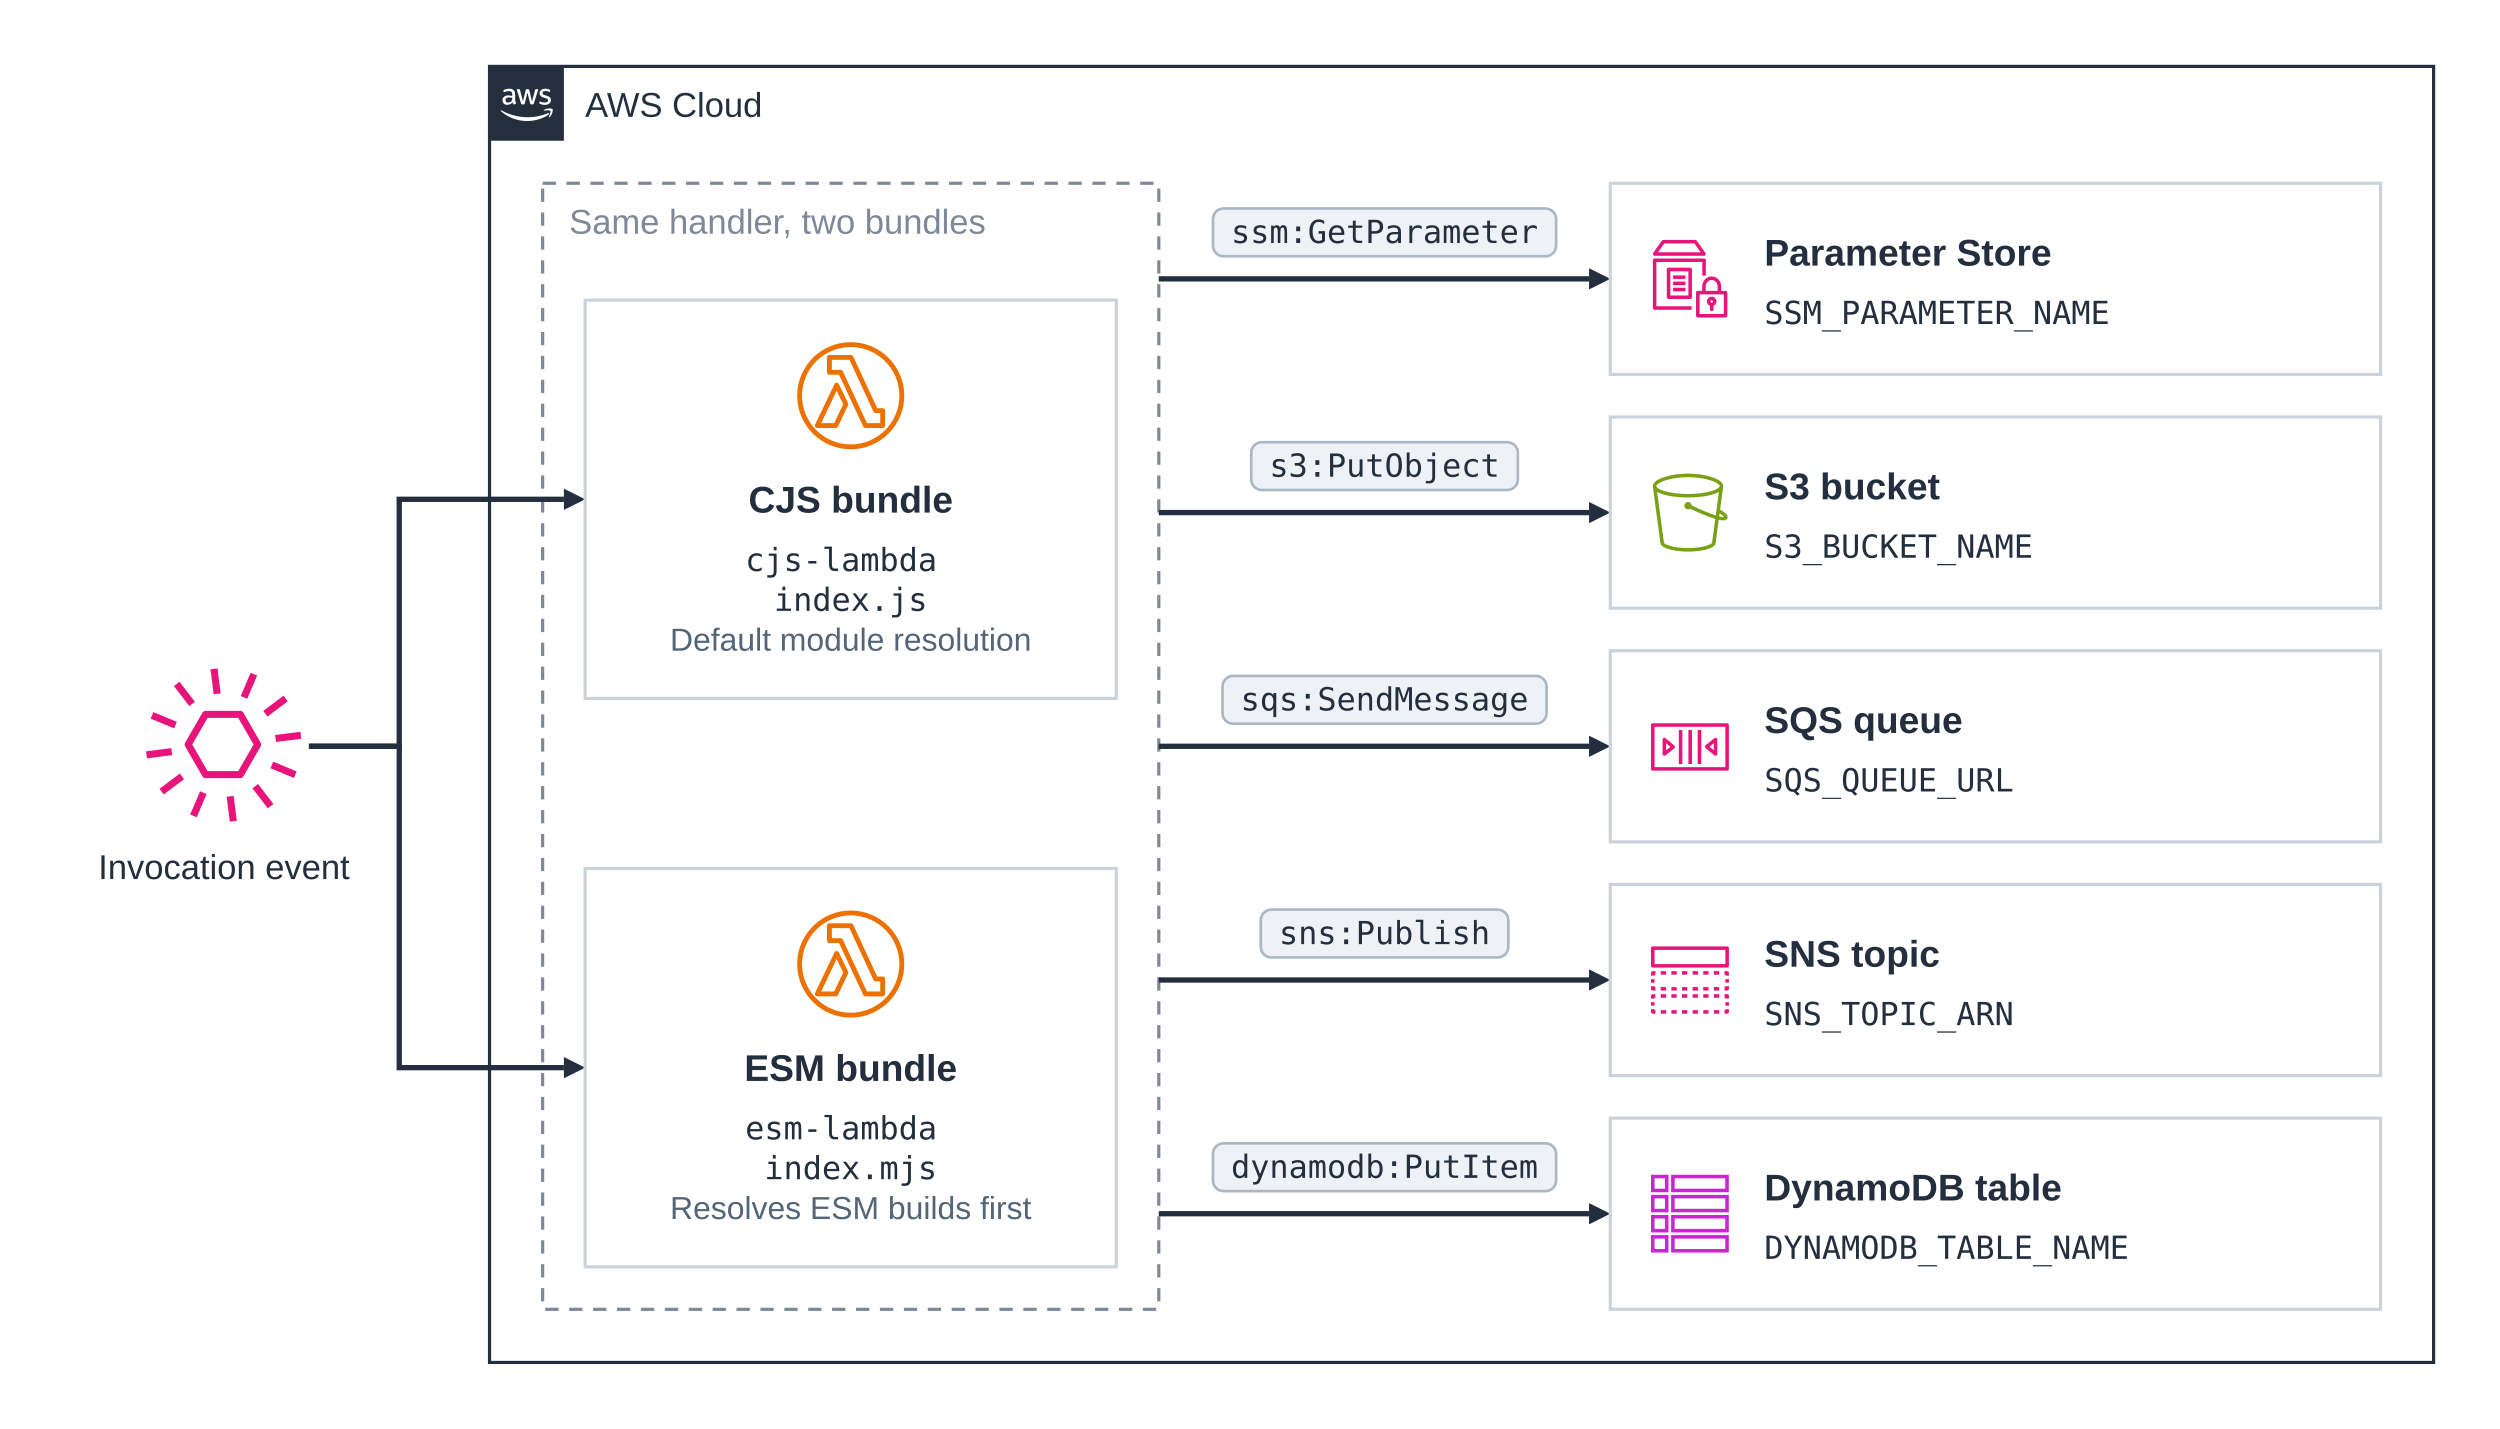
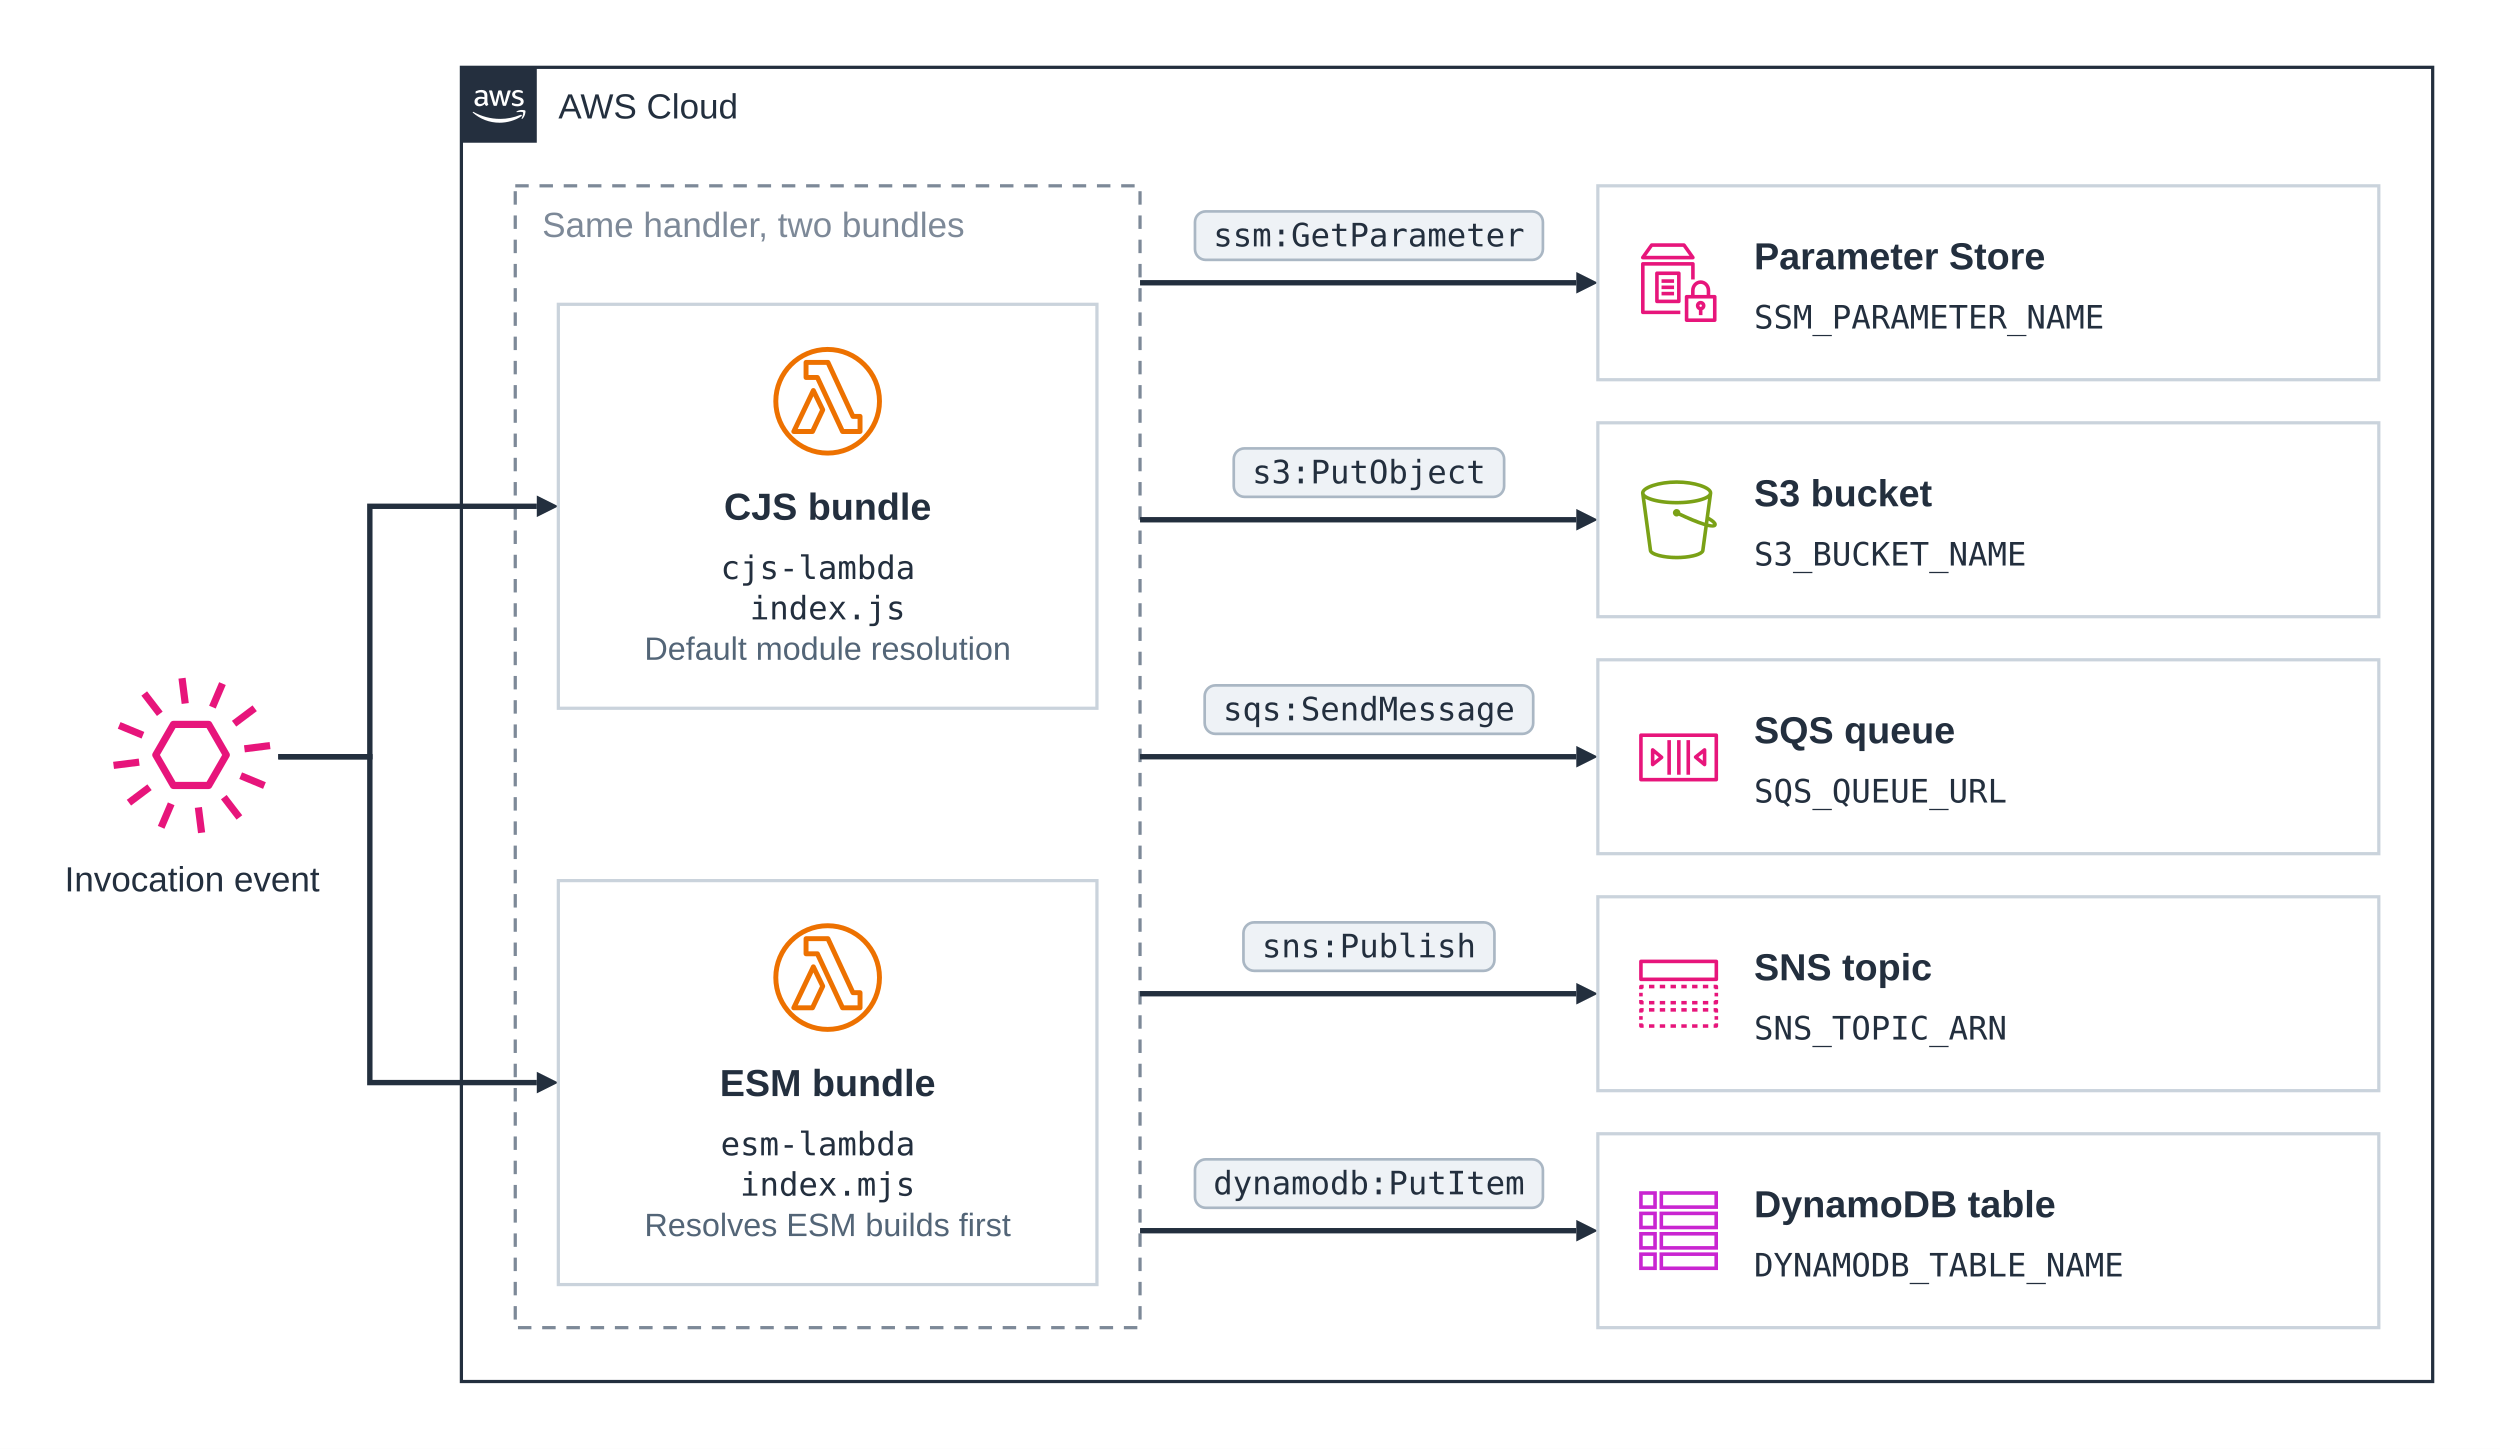
- <svg xmlns="http://www.w3.org/2000/svg" width="941.32" height="538" viewBox="15.68 -25 941.32 538" role="img" aria-labelledby="title description">
-   <rect x="15.68" y="-25" width="941.32" height="538" fill="#FFFFFF" />
+ <svg xmlns="http://www.w3.org/2000/svg" width="928.33" height="538" viewBox="28.67 -25 928.33 538" role="img" aria-labelledby="title description">
+   <rect x="28.67" y="-25" width="928.33" height="538" fill="#FFFFFF" />
  <g data-group-id="aws">
    <rect x="200" y="0" width="732" height="488" fill="none" stroke="#232F3E" stroke-width="1.2" />
    <svg width="28" height="28" viewBox="0 0 40 40" version="1.1" id="icon-46674ae06421-1" x="200" y="0" preserveAspectRatio="xMidYMid meet" data-icon="" aria-hidden="true">
      <g id="icon-46674ae06421-1-Icon-Architecture-Group/32/AWS-Cloud-logo_32" stroke="none" stroke-width="1" fill="none" fill-rule="evenodd">
        <rect id="icon-46674ae06421-1-Rectangle" fill="#242F3E" x="0" y="0" width="40" height="40" />
        <path d="M32.698,23.901 C33.059,24.37 32.298,26.3 31.957,27.164 C31.853,27.426 32.075,27.529 32.307,27.332 C33.82,26.048 34.212,23.357 33.901,22.969 C33.594,22.583 30.95,22.252 29.338,23.401 C29.089,23.578 29.132,23.822 29.407,23.79 C30.315,23.678 32.338,23.433 32.698,23.901 L32.698,23.901 Z M31.856,25.91 C32.374,25.532 31.93,24.969 31.402,25.19 C27.889,26.654 24.075,27.363 20.602,27.363 C15.459,27.363 10.475,25.974 6.446,23.668 C6.094,23.466 5.833,23.823 6.127,24.082 C9.86,27.398 14.796,29.391 20.274,29.391 C24.184,29.391 28.725,28.183 31.856,25.91 L31.856,25.91 Z M29.712,20.695 C29.214,20.695 28.727,20.642 28.253,20.534 C27.777,20.425 27.413,20.302 27.16,20.161 C27.005,20.077 26.908,19.989 26.869,19.903 C26.831,19.815 26.811,19.729 26.811,19.643 L26.811,19.174 C26.811,18.98 26.884,18.881 27.027,18.881 C27.082,18.881 27.14,18.894 27.2,18.914 C27.261,18.937 27.341,18.969 27.441,19.012 C27.761,19.153 28.108,19.26 28.485,19.336 C28.861,19.411 29.236,19.449 29.611,19.449 C30.208,19.449 30.669,19.347 30.995,19.141 C31.322,18.937 31.484,18.646 31.484,18.268 C31.484,18.008 31.399,17.793 31.227,17.619 C31.056,17.445 30.738,17.286 30.275,17.134 L28.9,16.713 C28.203,16.497 27.698,16.184 27.383,15.775 C27.068,15.363 26.911,14.916 26.911,14.428 C26.911,14.041 26.996,13.699 27.169,13.401 C27.339,13.104 27.564,12.851 27.845,12.64 C28.13,12.43 28.459,12.272 28.834,12.162 C29.208,12.055 29.606,12 30.026,12 C30.236,12 30.449,12.014 30.666,12.041 C30.881,12.067 31.085,12.103 31.278,12.146 C31.471,12.191 31.651,12.239 31.816,12.292 C31.982,12.347 32.114,12.401 32.215,12.454 C32.346,12.529 32.439,12.605 32.496,12.681 C32.551,12.756 32.579,12.858 32.579,12.989 L32.579,13.425 C32.579,13.62 32.507,13.716 32.362,13.716 C32.285,13.716 32.165,13.68 31.998,13.604 C31.458,13.365 30.848,13.248 30.177,13.248 C29.635,13.248 29.214,13.334 28.916,13.506 C28.617,13.68 28.468,13.955 28.468,14.333 C28.468,14.591 28.562,14.81 28.751,14.988 C28.939,15.166 29.286,15.336 29.795,15.499 L31.137,15.921 C31.822,16.135 32.311,16.433 32.603,16.809 C32.897,17.188 33.044,17.619 33.044,18.104 C33.044,18.505 32.961,18.864 32.794,19.182 C32.628,19.501 32.399,19.772 32.105,19.999 C31.813,20.226 31.463,20.398 31.054,20.517 C30.644,20.637 30.197,20.695 29.712,20.695 L29.712,20.695 Z M17.547,20.451 C17.381,20.451 17.26,20.424 17.182,20.364 C17.104,20.303 17.038,20.183 16.983,19.999 L14.761,12.842 C14.708,12.658 14.679,12.535 14.679,12.471 C14.679,12.32 14.757,12.244 14.912,12.244 L15.839,12.244 C16.016,12.244 16.14,12.274 16.213,12.334 C16.284,12.392 16.347,12.512 16.402,12.698 L17.993,18.818 L19.47,12.698 C19.514,12.512 19.574,12.392 19.651,12.334 C19.728,12.274 19.855,12.244 20.031,12.244 L20.796,12.244 C20.971,12.244 21.098,12.274 21.176,12.334 C21.253,12.392 21.314,12.512 21.358,12.698 L22.851,18.899 L24.491,12.698 C24.546,12.512 24.609,12.392 24.681,12.334 C24.754,12.274 24.877,12.244 25.054,12.244 L25.932,12.244 C26.088,12.244 26.165,12.32 26.165,12.471 C26.165,12.512 26.158,12.562 26.149,12.615 C26.136,12.671 26.116,12.746 26.081,12.842 L23.795,19.999 C23.74,20.183 23.673,20.303 23.595,20.364 C23.518,20.424 23.396,20.451 23.231,20.451 L22.418,20.451 C22.242,20.451 22.115,20.421 22.038,20.357 C21.961,20.292 21.9,20.166 21.856,19.984 L20.38,14.024 L18.923,19.984 C18.879,20.166 18.817,20.292 18.74,20.357 C18.662,20.421 18.536,20.451 18.359,20.451 L17.547,20.451 Z M9.939,19.449 C10.25,19.449 10.575,19.392 10.918,19.279 C11.26,19.165 11.558,18.969 11.812,18.687 C11.968,18.515 12.074,18.318 12.136,18.096 C12.196,17.876 12.225,17.609 12.225,17.295 L12.225,16.907 C11.951,16.842 11.661,16.791 11.356,16.753 C11.052,16.716 10.757,16.696 10.469,16.696 C9.84,16.696 9.369,16.82 9.061,17.069 C8.752,17.317 8.596,17.672 8.596,18.139 C8.596,18.57 8.713,18.895 8.945,19.117 C9.177,19.339 9.509,19.449 9.939,19.449 L9.939,19.449 Z M13.785,18.041 C13.785,18.386 13.82,18.66 13.892,18.866 C13.965,19.072 14.067,19.294 14.199,19.53 C14.243,19.606 14.265,19.676 14.265,19.739 C14.265,19.838 14.204,19.93 14.083,20.015 L13.486,20.405 C13.398,20.458 13.315,20.486 13.238,20.486 C13.137,20.486 13.044,20.443 12.956,20.357 C12.822,20.226 12.71,20.084 12.617,19.927 C12.521,19.771 12.425,19.588 12.326,19.383 C11.585,20.236 10.658,20.663 9.542,20.663 C8.746,20.663 8.116,20.443 7.651,19.999 C7.188,19.557 6.956,18.963 6.956,18.219 C6.956,17.432 7.243,16.796 7.819,16.316 C8.392,15.836 9.167,15.595 10.138,15.595 C10.459,15.595 10.793,15.62 11.141,15.668 C11.488,15.716 11.851,15.785 12.225,15.871 L12.225,15.192 C12.225,14.49 12.078,13.996 11.779,13.709 C11.481,13.423 10.968,13.281 10.239,13.281 C9.906,13.281 9.566,13.32 9.218,13.401 C8.871,13.482 8.53,13.587 8.199,13.716 C8.044,13.781 7.933,13.822 7.868,13.838 C7.802,13.854 7.752,13.862 7.719,13.862 C7.587,13.862 7.519,13.766 7.519,13.57 L7.519,13.118 C7.519,12.966 7.543,12.858 7.587,12.795 C7.631,12.729 7.719,12.664 7.852,12.6 C8.183,12.437 8.581,12.297 9.044,12.179 C9.509,12.06 10,12 10.52,12 C11.646,12 12.472,12.253 12.997,12.753 C13.521,13.255 13.785,14.013 13.785,15.028 L13.785,18.041 Z" id="icon-46674ae06421-1-Fill-1" fill="#FFFFFF" />
      </g>
    </svg>
    <text x="236" y="19" font-family="Arial, Helvetica, sans-serif" font-size="13" text-anchor="start" fill="#232F3E" font-weight="normal">
      <tspan x="236" dy="0">AWS Cloud</tspan>
    </text>
  </g>
  <g data-group-id="bundles">
    <rect x="220" y="44" width="232" height="424" fill="none" stroke="#7D8998" stroke-width="1.2" stroke-dasharray="5 4" />
    <text x="230" y="63" font-family="Arial, Helvetica, sans-serif" font-size="13" text-anchor="start" fill="#7D8998" font-weight="normal">
      <tspan x="230" dy="0">Same handler, two bundles</tspan>
    </text>
  </g>
  <g data-edge-from="event" data-edge-to="cjs">
    <polyline points="132,256 166,256 166,163 228,163" fill="none" stroke="#232F3E" stroke-width="2" stroke-linejoin="miter" />
    <polygon points="236,163 228,159 228,167" fill="#232F3E" />
  </g>
  <g data-edge-from="event" data-edge-to="esm">
    <polyline points="132,256 166,256 166,377 228,377" fill="none" stroke="#232F3E" stroke-width="2" stroke-linejoin="miter" />
    <polygon points="236,377 228,373 228,381" fill="#232F3E" />
  </g>
  <g data-edge-from="bundles" data-edge-to="ssm">
    <polyline points="452,80 614,80" fill="none" stroke="#232F3E" stroke-width="2" stroke-linejoin="miter" />
    <polygon points="622,80 614,76 614,84" fill="#232F3E" />
    <rect x="472.4" y="53.5" width="129.2" height="18" rx="4" fill="#EEF2F6" stroke="#AAB7C4" stroke-width="1" data-chip="api" />
    <text x="537" y="66.5" font-family="Consolas, Menlo, DejaVu Sans Mono, Liberation Mono, monospace" font-size="12" text-anchor="middle" fill="#232F3E" font-weight="normal">
      <tspan x="537" dy="0">ssm:GetParameter</tspan>
    </text>
  </g>
  <g data-edge-from="bundles" data-edge-to="s3">
    <polyline points="452,168 614,168" fill="none" stroke="#232F3E" stroke-width="2" stroke-linejoin="miter" />
    <polygon points="622,168 614,164 614,172" fill="#232F3E" />
    <rect x="486.8" y="141.5" width="100.4" height="18" rx="4" fill="#EEF2F6" stroke="#AAB7C4" stroke-width="1" data-chip="api" />
    <text x="537" y="154.5" font-family="Consolas, Menlo, DejaVu Sans Mono, Liberation Mono, monospace" font-size="12" text-anchor="middle" fill="#232F3E" font-weight="normal">
      <tspan x="537" dy="0">s3:PutObject</tspan>
    </text>
  </g>
  <g data-edge-from="bundles" data-edge-to="sqs">
    <polyline points="452,256 614,256" fill="none" stroke="#232F3E" stroke-width="2" stroke-linejoin="miter" />
    <polygon points="622,256 614,252 614,260" fill="#232F3E" />
    <rect x="476" y="229.5" width="122" height="18" rx="4" fill="#EEF2F6" stroke="#AAB7C4" stroke-width="1" data-chip="api" />
    <text x="537" y="242.5" font-family="Consolas, Menlo, DejaVu Sans Mono, Liberation Mono, monospace" font-size="12" text-anchor="middle" fill="#232F3E" font-weight="normal">
      <tspan x="537" dy="0">sqs:SendMessage</tspan>
    </text>
  </g>
  <g data-edge-from="bundles" data-edge-to="sns">
    <polyline points="452,344 614,344" fill="none" stroke="#232F3E" stroke-width="2" stroke-linejoin="miter" />
    <polygon points="622,344 614,340 614,348" fill="#232F3E" />
    <rect x="490.4" y="317.5" width="93.2" height="18" rx="4" fill="#EEF2F6" stroke="#AAB7C4" stroke-width="1" data-chip="api" />
    <text x="537" y="330.5" font-family="Consolas, Menlo, DejaVu Sans Mono, Liberation Mono, monospace" font-size="12" text-anchor="middle" fill="#232F3E" font-weight="normal">
      <tspan x="537" dy="0">sns:Publish</tspan>
    </text>
  </g>
  <g data-edge-from="bundles" data-edge-to="ddb">
    <polyline points="452,432 614,432" fill="none" stroke="#232F3E" stroke-width="2" stroke-linejoin="miter" />
    <polygon points="622,432 614,428 614,436" fill="#232F3E" />
    <rect x="472.4" y="405.5" width="129.2" height="18" rx="4" fill="#EEF2F6" stroke="#AAB7C4" stroke-width="1" data-chip="api" />
    <text x="537" y="418.5" font-family="Consolas, Menlo, DejaVu Sans Mono, Liberation Mono, monospace" font-size="12" text-anchor="middle" fill="#232F3E" font-weight="normal">
      <tspan x="537" dy="0">dynamodb:PutItem</tspan>
    </text>
  </g>
  <g data-node-id="event">
    <svg width="64" height="64" viewBox="0 0 48 48" version="1.1" id="icon-46674ae06421-2" x="68" y="224" preserveAspectRatio="xMidYMid meet" data-icon="" aria-hidden="true">
      <g id="icon-46674ae06421-2-Icon-Resource/Application-Integration/Res_Amazon-EventBridge-Event_48" stroke="none" stroke-width="1" fill="none" fill-rule="evenodd">
        <path d="M30.58,10.58 L28.74,9.795 L31.538,3.237 L33.378,4.022 L30.58,10.58 Z M36.295,15.605 L35.094,14.006 L40.831,9.698 L42.032,11.298 L36.295,15.605 Z M38.447,20.802 L45.587,19.898 L45.839,21.883 L38.699,22.786 L38.447,20.802 Z M37.907,28.354 L44.538,31.098 L43.773,32.945 L37.143,30.202 L37.907,28.354 Z M33.625,34.644 L37.968,40.3 L36.382,41.518 L32.039,35.863 L33.625,34.644 Z M26.743,37.995 L27.635,45.046 L25.65,45.296 L24.759,38.245 L26.743,37.995 Z M17.259,36.716 L19.099,37.501 L16.301,44.059 L14.461,43.274 L17.259,36.716 Z M11.544,31.69 L12.745,33.29 L7.008,37.598 L5.807,35.998 L11.544,31.69 Z M9.392,26.494 L2.252,27.398 L2,25.414 L9.14,24.51 L9.392,26.494 Z M9.932,18.941 L3.302,16.198 L4.065,14.351 L10.696,17.094 L9.932,18.941 Z M14.214,12.651 L9.871,6.997 L11.457,5.778 L15.8,11.433 L14.214,12.651 Z M21.096,9.301 L20.204,2.25 L22.188,2 L23.08,9.051 L21.096,9.301 Z M28.039,30.999 L19.379,30.999 L15.048,23.499 L19.379,15.999 L28.039,15.999 L32.369,23.499 L28.039,30.999 Z M34.39,22.999 L29.482,14.499 C29.304,14.189 28.974,13.999 28.616,13.999 L18.802,13.999 C18.444,13.999 18.114,14.189 17.935,14.499 L13.027,22.999 C12.849,23.309 12.849,23.689 13.027,23.999 L17.935,32.499 C18.114,32.809 18.444,32.999 18.802,32.999 L28.616,32.999 C28.974,32.999 29.304,32.809 29.482,32.499 L34.39,23.999 C34.568,23.689 34.568,23.309 34.39,22.999 L34.39,22.999 Z" id="icon-46674ae06421-2-Icon-Resource/48/Amazon-EventBridge-Event" fill="#E7157B" />
      </g>
    </svg>
    <text x="100" y="306" font-family="Arial, Helvetica, sans-serif" font-size="13" text-anchor="middle" fill="#232F3E" font-weight="normal">
      <tspan x="100" dy="0">Invocation event</tspan>
    </text>
  </g>
  <g data-node-id="cjs">
    <rect x="236" y="88" width="200" height="150" fill="#FFFFFF" stroke="#CAD3DC" stroke-width="1.2" />
    <svg width="44" height="44" viewBox="0 0 48 48" version="1.1" id="icon-46674ae06421-3" x="314" y="102" preserveAspectRatio="xMidYMid meet" data-icon="" aria-hidden="true">
      <g id="icon-46674ae06421-3-Icon-Resource/Compute/Res_AWS-Lambda_Lambda-Function_48" stroke="none" stroke-width="1" fill="none" fill-rule="evenodd">
        <path d="M24,44 C12.972,44 4,35.028 4,24 C4,12.972 12.972,4 24,4 C35.028,4 44,12.972 44,24 C44,35.028 35.028,44 24,44 L24,44 Z M24,2 C11.869,2 2,11.869 2,24 C2,36.131 11.869,46 24,46 C36.131,46 46,36.131 46,24 C46,11.869 36.131,2 24,2 L24,2 Z M17.231,35.25 L11.876,35.25 L18.221,21.959 L20.902,27.492 L17.231,35.25 Z M19.114,19.215 C18.946,18.87 18.597,18.651 18.214,18.651 L18.211,18.651 C17.826,18.652 17.477,18.874 17.312,19.221 L9.389,35.819 C9.24,36.129 9.262,36.493 9.445,36.783 C9.628,37.074 9.947,37.25 10.291,37.25 L17.864,37.25 C18.251,37.25 18.603,37.027 18.769,36.678 L22.915,27.915 C23.044,27.642 23.043,27.323 22.911,27.051 L19.114,19.215 Z M36.125,35.25 L30.673,35.25 L20.761,13.953 C20.597,13.601 20.243,13.375 19.854,13.375 L16.251,13.375 L16.255,9.25 L23.475,9.25 L33.339,30.545 C33.503,30.898 33.856,31.125 34.246,31.125 L36.125,31.125 L36.125,35.25 Z M37.125,29.125 L34.885,29.125 L25.021,7.83 C24.856,7.477 24.503,7.25 24.113,7.25 L15.256,7.25 C14.704,7.25 14.257,7.697 14.256,8.249 L14.25,14.374 C14.25,14.64 14.355,14.894 14.543,15.082 C14.73,15.27 14.984,15.375 15.25,15.375 L19.217,15.375 L29.129,36.672 C29.293,37.024 29.646,37.25 30.035,37.25 L37.125,37.25 C37.678,37.25 38.125,36.803 38.125,36.25 L38.125,30.125 C38.125,29.572 37.678,29.125 37.125,29.125 L37.125,29.125 Z" id="icon-46674ae06421-3-Amazon-Lambda-Lambda-Function_Resource-Icon_light-bg" fill="#ED7100" />
      </g>
    </svg>
    <text x="336" y="168" font-family="Arial, Helvetica, sans-serif" font-size="14" text-anchor="middle" fill="#232F3E" font-weight="600">
      <tspan x="336" dy="0">CJS bundle</tspan>
    </text>
    <text x="336" y="190" font-family="Consolas, Menlo, DejaVu Sans Mono, Liberation Mono, monospace" font-size="12" text-anchor="middle" fill="#232F3E" font-weight="normal">
      <tspan x="336" dy="0">cjs-lambda</tspan>
      <tspan x="336" dy="15">index.js</tspan>
    </text>
    <text x="336" y="220" font-family="Arial, Helvetica, sans-serif" font-size="12" text-anchor="middle" fill="#536577" font-weight="normal">
      <tspan x="336" dy="0">Default module resolution</tspan>
    </text>
  </g>
  <g data-node-id="esm">
    <rect x="236" y="302" width="200" height="150" fill="#FFFFFF" stroke="#CAD3DC" stroke-width="1.2" />
    <svg width="44" height="44" viewBox="0 0 48 48" version="1.1" id="icon-46674ae06421-4" x="314" y="316" preserveAspectRatio="xMidYMid meet" data-icon="" aria-hidden="true">
      <g id="icon-46674ae06421-4-Icon-Resource/Compute/Res_AWS-Lambda_Lambda-Function_48" stroke="none" stroke-width="1" fill="none" fill-rule="evenodd">
        <path d="M24,44 C12.972,44 4,35.028 4,24 C4,12.972 12.972,4 24,4 C35.028,4 44,12.972 44,24 C44,35.028 35.028,44 24,44 L24,44 Z M24,2 C11.869,2 2,11.869 2,24 C2,36.131 11.869,46 24,46 C36.131,46 46,36.131 46,24 C46,11.869 36.131,2 24,2 L24,2 Z M17.231,35.25 L11.876,35.25 L18.221,21.959 L20.902,27.492 L17.231,35.25 Z M19.114,19.215 C18.946,18.87 18.597,18.651 18.214,18.651 L18.211,18.651 C17.826,18.652 17.477,18.874 17.312,19.221 L9.389,35.819 C9.24,36.129 9.262,36.493 9.445,36.783 C9.628,37.074 9.947,37.25 10.291,37.25 L17.864,37.25 C18.251,37.25 18.603,37.027 18.769,36.678 L22.915,27.915 C23.044,27.642 23.043,27.323 22.911,27.051 L19.114,19.215 Z M36.125,35.25 L30.673,35.25 L20.761,13.953 C20.597,13.601 20.243,13.375 19.854,13.375 L16.251,13.375 L16.255,9.25 L23.475,9.25 L33.339,30.545 C33.503,30.898 33.856,31.125 34.246,31.125 L36.125,31.125 L36.125,35.25 Z M37.125,29.125 L34.885,29.125 L25.021,7.83 C24.856,7.477 24.503,7.25 24.113,7.25 L15.256,7.25 C14.704,7.25 14.257,7.697 14.256,8.249 L14.25,14.374 C14.25,14.64 14.355,14.894 14.543,15.082 C14.73,15.27 14.984,15.375 15.25,15.375 L19.217,15.375 L29.129,36.672 C29.293,37.024 29.646,37.25 30.035,37.25 L37.125,37.25 C37.678,37.25 38.125,36.803 38.125,36.25 L38.125,30.125 C38.125,29.572 37.678,29.125 37.125,29.125 L37.125,29.125 Z" id="icon-46674ae06421-4-Amazon-Lambda-Lambda-Function_Resource-Icon_light-bg" fill="#ED7100" />
      </g>
    </svg>
    <text x="336" y="382" font-family="Arial, Helvetica, sans-serif" font-size="14" text-anchor="middle" fill="#232F3E" font-weight="600">
      <tspan x="336" dy="0">ESM bundle</tspan>
    </text>
    <text x="336" y="404" font-family="Consolas, Menlo, DejaVu Sans Mono, Liberation Mono, monospace" font-size="12" text-anchor="middle" fill="#232F3E" font-weight="normal">
      <tspan x="336" dy="0">esm-lambda</tspan>
      <tspan x="336" dy="15">index.mjs</tspan>
    </text>
    <text x="336" y="434" font-family="Arial, Helvetica, sans-serif" font-size="12" text-anchor="middle" fill="#536577" font-weight="normal">
      <tspan x="336" dy="0">Resolves ESM builds first</tspan>
    </text>
  </g>
  <g data-node-id="ssm">
    <rect x="622" y="44" width="290" height="72" fill="#FFFFFF" stroke="#CAD3DC" stroke-width="1.2" />
    <svg width="32" height="32" viewBox="0 0 48 48" version="1.1" id="icon-46674ae06421-5" x="636" y="64" preserveAspectRatio="xMidYMid meet" data-icon="" aria-hidden="true">
      <g id="icon-46674ae06421-5-Icon-Resource/Management-Governance/Res_AWS-Systems-Manager_Parameter-Store_48" stroke="none" stroke-width="1" fill="none" fill-rule="evenodd">
        <path d="M35.589,36.759 C35.589,37.134 35.895,37.441 36.27,37.441 L36.271,37.441 C36.452,37.441 36.623,37.37 36.751,37.242 C36.88,37.113 36.951,36.942 36.951,36.759 L36.951,36.757 C36.951,36.576 36.881,36.405 36.753,36.278 C36.624,36.149 36.453,36.077 36.271,36.077 L36.27,36.077 C36.088,36.077 35.917,36.148 35.789,36.277 C35.66,36.405 35.589,36.576 35.589,36.759 L35.589,36.759 Z M33.589,36.758 C33.59,36.041 33.869,35.368 34.375,34.862 C34.881,34.356 35.554,34.077 36.269,34.077 L36.272,34.077 C36.988,34.077 37.662,34.357 38.169,34.864 C38.675,35.372 38.953,36.045 38.951,36.761 C38.95,37.478 38.671,38.151 38.165,38.656 C37.905,38.916 37.601,39.113 37.27,39.246 L37.271,42.043 L35.271,42.043 L35.27,39.243 C34.286,38.846 33.589,37.883 33.589,36.758 L33.589,36.758 Z M43.116,32.775 L29.429,32.769 L29.425,43.838 L43.11,43.845 L43.116,32.775 Z M32.902,30.771 L39.615,30.773 L39.615,28.303 C39.621,26.282 38.128,24.636 36.287,24.63 L36.276,24.63 C35.394,24.63 34.561,24.998 33.928,25.666 C33.277,26.355 32.917,27.276 32.914,28.26 L32.902,30.771 Z M45.116,31.775 L45.11,44.845 C45.11,45.398 44.662,45.845 44.11,45.845 L28.425,45.838 C27.872,45.838 27.425,45.39 27.425,44.838 L27.429,31.769 C27.429,31.503 27.534,31.249 27.722,31.062 C27.909,30.874 28.164,30.769 28.429,30.769 L30.902,30.77 L30.914,28.252 C30.919,26.759 31.473,25.352 32.475,24.292 C33.489,23.22 34.839,22.63 36.276,22.63 L36.293,22.63 C39.237,22.64 41.625,25.186 41.615,28.306 L41.615,30.774 L44.116,30.775 C44.382,30.775 44.636,30.88 44.823,31.068 C45.011,31.255 45.116,31.51 45.116,31.775 L45.116,31.775 Z M14.476,31.025 L21.45,31.025 L21.45,29.025 L14.476,29.025 L14.476,31.025 Z M14.476,27.538 L21.45,27.538 L21.45,25.538 L14.476,25.538 L14.476,27.538 Z M14.476,24.051 L21.45,24.051 L21.45,22.051 L14.476,22.051 L14.476,24.051 Z M12.906,33.384 L23.11,33.384 L23.11,19.693 L12.906,19.693 L12.906,33.384 Z M25.11,18.693 L25.11,34.384 C25.11,34.937 24.663,35.384 24.11,35.384 L11.906,35.384 C11.354,35.384 10.906,34.937 10.906,34.384 L10.906,18.693 C10.906,18.14 11.354,17.693 11.906,17.693 L24.11,17.693 C24.663,17.693 25.11,18.14 25.11,18.693 L25.11,18.693 Z M5.941,8.975 L30.017,8.975 L26.471,4 L9.486,4 L5.941,8.975 Z M3.111,10.433 C2.94,10.1 2.969,9.699 3.186,9.395 L8.156,2.42 C8.344,2.156 8.648,2 8.971,2 L26.986,2 C27.31,2 27.613,2.156 27.801,2.42 L32.772,9.395 C32.988,9.699 33.018,10.1 32.846,10.433 C32.675,10.766 32.331,10.975 31.957,10.975 L4,10.975 C3.626,10.975 3.282,10.766 3.111,10.433 L3.111,10.433 Z M5.05,39.487 L24.938,39.487 L24.938,41.487 L4.05,41.487 C3.497,41.487 3.05,41.039 3.05,40.487 L3.05,13.462 C3.05,12.909 3.497,12.462 4.05,12.462 L31.955,12.462 C32.508,12.462 32.955,12.909 32.955,13.462 L32.955,22.179 L30.955,22.179 L30.955,14.462 L5.05,14.462 L5.05,39.487 Z" id="icon-46674ae06421-5-AWS-System-Manager_Parameter-Store_Resource-Icon_light-bg" fill="#E7157B" />
      </g>
    </svg>
    <text x="680" y="75" font-family="Arial, Helvetica, sans-serif" font-size="14" text-anchor="start" fill="#232F3E" font-weight="600">
      <tspan x="680" dy="0">Parameter Store</tspan>
    </text>
    <text x="680" y="97" font-family="Consolas, Menlo, DejaVu Sans Mono, Liberation Mono, monospace" font-size="12" text-anchor="start" fill="#232F3E" font-weight="normal">
      <tspan x="680" dy="0">SSM_PARAMETER_NAME</tspan>
    </text>
  </g>
  <g data-node-id="s3">
    <rect x="622" y="132" width="290" height="72" fill="#FFFFFF" stroke="#CAD3DC" stroke-width="1.2" />
    <svg width="32" height="32" viewBox="0 0 48 48" version="1.1" id="icon-46674ae06421-6" x="636" y="152" preserveAspectRatio="xMidYMid meet" data-icon="" aria-hidden="true">
      <g id="icon-46674ae06421-6-Icon-Resource/Storage/Res_Amazon-Simple-Storage-Service_Bucket_48" stroke="none" stroke-width="1" fill="none" fill-rule="evenodd">
        <path d="M40.504,26.16 L40.728,24.494 C42.512,25.581 43.063,26.209 43.223,26.474 C42.75,26.617 41.795,26.491 40.504,26.16 L40.504,26.16 Z M22.802,20.111 C22.802,20.058 22.845,20.015 22.898,20.015 C22.913,20.015 22.924,20.025 22.937,20.032 L22.864,20.179 C22.831,20.169 22.802,20.149 22.802,20.111 L22.802,20.111 Z M36.514,40.798 C36.508,40.843 36.505,40.887 36.505,40.931 C36.505,41.086 36.126,41.675 34.441,42.34 C33.69,42.637 32.803,42.903 31.803,43.133 C29.228,43.729 26.064,44.057 22.896,44.057 C14.43,44.057 9.289,41.887 9.289,40.931 C9.289,40.887 9.286,40.843 9.28,40.798 L5.441,12.285 C5.688,12.429 5.953,12.566 6.231,12.7 C6.31,12.738 6.396,12.774 6.478,12.812 C6.718,12.923 6.967,13.03 7.227,13.134 C7.339,13.178 7.452,13.222 7.567,13.265 C7.843,13.369 8.128,13.469 8.423,13.565 C8.51,13.594 8.593,13.624 8.681,13.651 C9.06,13.77 9.453,13.884 9.858,13.991 C9.971,14.021 10.088,14.05 10.203,14.078 C10.515,14.158 10.833,14.234 11.158,14.306 C11.299,14.338 11.439,14.369 11.581,14.398 C11.946,14.475 12.319,14.549 12.698,14.618 C12.78,14.633 12.859,14.649 12.942,14.664 C13.4,14.744 13.869,14.818 14.345,14.888 C14.479,14.907 14.615,14.924 14.751,14.942 C15.111,14.992 15.476,15.038 15.844,15.081 C15.994,15.098 16.145,15.116 16.297,15.133 C16.741,15.18 17.189,15.223 17.64,15.262 C17.693,15.266 17.747,15.272 17.802,15.276 C18.306,15.317 18.813,15.35 19.321,15.38 C19.466,15.388 19.611,15.394 19.757,15.401 C20.141,15.42 20.525,15.435 20.909,15.448 C21.06,15.453 21.209,15.458 21.359,15.462 C21.872,15.473 22.385,15.482 22.896,15.482 C23.406,15.482 23.919,15.473 24.432,15.462 C24.582,15.458 24.733,15.453 24.883,15.448 C25.268,15.435 25.651,15.42 26.034,15.401 C26.181,15.394 26.326,15.388 26.472,15.38 C26.981,15.35 27.487,15.317 27.99,15.276 C28.046,15.271 28.101,15.265 28.156,15.262 C28.607,15.223 29.052,15.18 29.494,15.133 C29.648,15.116 29.799,15.098 29.951,15.081 C30.317,15.038 30.681,14.992 31.04,14.943 C31.177,14.925 31.315,14.907 31.45,14.887 C31.925,14.818 32.393,14.744 32.852,14.664 C32.935,14.649 33.016,14.633 33.099,14.617 C33.477,14.549 33.848,14.475 34.213,14.398 C34.356,14.369 34.495,14.338 34.636,14.306 C34.961,14.233 35.279,14.157 35.592,14.078 C35.706,14.049 35.823,14.021 35.936,13.992 C36.342,13.884 36.735,13.77 37.114,13.651 C37.201,13.624 37.283,13.595 37.368,13.566 C37.665,13.47 37.952,13.369 38.23,13.264 C38.343,13.222 38.455,13.179 38.566,13.135 C38.828,13.03 39.079,12.922 39.322,12.81 C39.401,12.773 39.485,12.738 39.563,12.701 C39.841,12.567 40.107,12.429 40.354,12.285 L38.562,25.591 C34.925,24.424 29.817,22.307 24.982,20.008 C24.927,18.901 24.018,18.015 22.898,18.015 C21.742,18.015 20.802,18.956 20.802,20.111 C20.802,21.266 21.742,22.206 22.898,22.206 C23.352,22.206 23.77,22.057 24.113,21.81 C28.445,23.889 33.976,26.342 38.293,27.588 L36.514,40.798 Z M22.896,4 C33.315,4 40.656,7.228 40.792,9.021 L40.766,9.229 C40.748,9.291 40.709,9.354 40.676,9.418 C40.649,9.47 40.629,9.52 40.592,9.573 C40.548,9.635 40.483,9.698 40.426,9.761 C40.375,9.816 40.332,9.871 40.271,9.927 C40.203,9.988 40.116,10.051 40.035,10.113 C39.96,10.171 39.894,10.228 39.808,10.287 C39.717,10.347 39.608,10.409 39.506,10.471 C39.407,10.53 39.316,10.59 39.205,10.649 C39.095,10.709 38.966,10.767 38.845,10.827 C38.721,10.888 38.605,10.948 38.469,11.009 C38.34,11.066 38.193,11.123 38.055,11.18 C37.905,11.24 37.764,11.302 37.604,11.361 C37.456,11.417 37.29,11.471 37.133,11.525 C36.962,11.584 36.798,11.644 36.616,11.702 C36.447,11.756 36.261,11.806 36.082,11.859 C35.892,11.915 35.709,11.972 35.509,12.026 C35.317,12.078 35.11,12.126 34.91,12.176 C34.703,12.227 34.503,12.28 34.286,12.33 C34.07,12.379 33.838,12.424 33.612,12.471 C33.394,12.516 33.182,12.564 32.954,12.607 C32.714,12.653 32.457,12.694 32.207,12.737 C31.977,12.776 31.754,12.818 31.515,12.855 C31.255,12.895 30.979,12.931 30.709,12.968 C30.465,13.001 30.227,13.038 29.975,13.068 C29.682,13.104 29.373,13.134 29.07,13.165 C28.826,13.191 28.59,13.22 28.34,13.242 C28.004,13.273 27.652,13.296 27.306,13.32 C27.073,13.338 26.848,13.358 26.61,13.373 C26.231,13.395 25.834,13.409 25.441,13.426 C25.225,13.434 25.015,13.447 24.794,13.454 C24.175,13.472 23.542,13.482 22.896,13.482 C22.25,13.482 21.617,13.472 20.997,13.454 C20.775,13.447 20.563,13.433 20.343,13.425 C19.953,13.409 19.56,13.395 19.182,13.373 C18.932,13.357 18.694,13.336 18.449,13.318 C18.116,13.294 17.776,13.272 17.453,13.242 C17.202,13.22 16.966,13.19 16.721,13.165 C16.418,13.134 16.109,13.104 15.817,13.068 C15.567,13.038 15.33,13.002 15.087,12.968 C14.817,12.931 14.539,12.896 14.278,12.855 C14.03,12.817 13.798,12.773 13.559,12.732 C13.318,12.69 13.071,12.651 12.84,12.607 C12.608,12.563 12.393,12.515 12.169,12.469 C11.947,12.422 11.719,12.378 11.506,12.329 C11.29,12.28 11.091,12.227 10.884,12.176 C10.684,12.126 10.476,12.078 10.285,12.026 C10.082,11.972 9.897,11.914 9.704,11.857 C9.528,11.806 9.345,11.755 9.178,11.702 C8.993,11.643 8.827,11.583 8.654,11.522 C8.499,11.469 8.336,11.416 8.191,11.361 C8.029,11.302 7.888,11.239 7.738,11.179 C7.6,11.122 7.453,11.065 7.325,11.009 C7.191,10.948 7.074,10.888 6.95,10.827 C6.829,10.767 6.699,10.709 6.589,10.648 C6.479,10.589 6.387,10.529 6.287,10.469 C6.186,10.408 6.077,10.347 5.987,10.287 C5.9,10.227 5.832,10.169 5.756,10.11 C5.677,10.049 5.591,9.987 5.525,9.927 C5.462,9.87 5.418,9.813 5.366,9.758 C5.31,9.696 5.247,9.634 5.203,9.573 C5.165,9.519 5.146,9.467 5.118,9.413 C5.086,9.351 5.047,9.289 5.03,9.229 L5.002,9.02 C5.141,7.227 12.48,4 22.896,4 L22.896,4 Z M45.255,26.257 C45.042,25.107 43.717,23.889 41.018,22.347 L42.734,9.595 L42.734,9.591 L42.734,9.59 L42.785,9.2 C42.791,9.157 42.794,9.114 42.794,9.071 C42.794,4.904 32.308,2 22.896,2 C13.485,2 3,4.904 3,9.071 C3,9.115 3.003,9.159 3.009,9.203 L3.061,9.593 L3.061,9.595 L7.29,41.009 C7.421,44.685 16.903,46.057 22.896,46.057 C26.211,46.057 29.534,45.711 32.253,45.082 C33.348,44.83 34.331,44.533 35.175,44.2 C37.341,43.345 38.46,42.271 38.504,41.009 L40.245,28.08 C41.197,28.282 42.062,28.405 42.781,28.405 C43.75,28.405 44.475,28.2 44.867,27.732 C45.217,27.316 45.355,26.792 45.255,26.257 L45.255,26.257 Z" id="icon-46674ae06421-6-AWS-Amazon-Simple-Storage_Bucket_Resource-Icon_light-bg" fill="#7AA116" />
      </g>
    </svg>
    <text x="680" y="163" font-family="Arial, Helvetica, sans-serif" font-size="14" text-anchor="start" fill="#232F3E" font-weight="600">
      <tspan x="680" dy="0">S3 bucket</tspan>
    </text>
    <text x="680" y="185" font-family="Consolas, Menlo, DejaVu Sans Mono, Liberation Mono, monospace" font-size="12" text-anchor="start" fill="#232F3E" font-weight="normal">
      <tspan x="680" dy="0">S3_BUCKET_NAME</tspan>
    </text>
  </g>
  <g data-node-id="sqs">
    <rect x="622" y="220" width="290" height="72" fill="#FFFFFF" stroke="#CAD3DC" stroke-width="1.2" />
    <svg width="32" height="32" viewBox="0 0 48 48" version="1.1" id="icon-46674ae06421-7" x="636" y="240" preserveAspectRatio="xMidYMid meet" data-icon="" aria-hidden="true">
      <g id="icon-46674ae06421-7-Icon-Resource/Application-Integration/Res_Amazon-Simple-Queue-Service_Queue_48" stroke="none" stroke-width="1" fill="none" fill-rule="evenodd">
        <path d="M37.449,22.261 L37.449,26.221 L35.026,24.207 L37.449,22.261 Z M37.81,29.121 C37.993,29.273 38.22,29.352 38.449,29.352 C38.594,29.352 38.738,29.321 38.874,29.257 C39.224,29.092 39.449,28.74 39.449,28.352 L39.449,20.176 C39.449,19.791 39.228,19.441 38.882,19.275 C38.535,19.108 38.123,19.156 37.823,19.397 L32.819,23.414 C32.585,23.602 32.448,23.885 32.445,24.185 C32.442,24.486 32.575,24.771 32.806,24.963 L37.81,29.121 Z M10.527,22.307 L12.951,24.322 L10.527,26.267 L10.527,22.307 Z M9.095,29.253 C9.232,29.32 9.38,29.352 9.527,29.352 C9.751,29.352 9.972,29.277 10.153,29.132 L15.158,25.115 C15.392,24.927 15.529,24.644 15.532,24.344 C15.535,24.043 15.402,23.758 15.171,23.566 L10.166,19.407 C9.868,19.16 9.453,19.107 9.102,19.271 C8.752,19.436 8.527,19.788 8.527,20.176 L8.527,28.352 C8.527,28.737 8.748,29.087 9.095,29.253 L9.095,29.253 Z M28.368,34.027 L30.368,34.027 L30.368,14.747 L28.368,14.747 L28.368,34.027 Z M23.121,34.027 L25.121,34.027 L25.121,14.747 L23.121,14.747 L23.121,34.027 Z M17.711,34.027 L19.711,34.027 L19.711,14.747 L17.711,14.747 L17.711,34.027 Z M3.999,35.773 L43.977,35.773 L43.977,13.001 L3.999,13.001 L3.999,35.773 Z M44.977,11 L3,11 C2.447,11 2,11.448 2,12 L2,36.773 C2,37.325 2.447,37.773 3,37.773 L44.977,37.773 C45.53,37.773 45.977,37.325 45.977,36.773 L45.977,12 C45.977,11.448 45.53,11 44.977,11 L44.977,11 Z" id="icon-46674ae06421-7-Amazon-Simple-Notification-Service_Queue" fill="#E7157B" />
      </g>
    </svg>
    <text x="680" y="251" font-family="Arial, Helvetica, sans-serif" font-size="14" text-anchor="start" fill="#232F3E" font-weight="600">
      <tspan x="680" dy="0">SQS queue</tspan>
    </text>
    <text x="680" y="273" font-family="Consolas, Menlo, DejaVu Sans Mono, Liberation Mono, monospace" font-size="12" text-anchor="start" fill="#232F3E" font-weight="normal">
      <tspan x="680" dy="0">SQS_QUEUE_URL</tspan>
    </text>
  </g>
  <g data-node-id="sns">
    <rect x="622" y="308" width="290" height="72" fill="#FFFFFF" stroke="#CAD3DC" stroke-width="1.2" />
    <svg width="32" height="32" viewBox="0 0 48 48" version="1.1" id="icon-46674ae06421-8" x="636" y="328" preserveAspectRatio="xMidYMid meet" data-icon="" aria-hidden="true">
      <g id="icon-46674ae06421-8-Icon-Resource/Application-Integration/Res_Amazon-Simple-Notification-Service_Topic_48" stroke="none" stroke-width="1" fill="none" fill-rule="evenodd">
        <path d="M44,38.5 L46,38.5 L46,36.5 L44,36.5 L44,38.5 Z M46,33 L46,34.5 L44,34.5 L44,34 L43.5,34 L43.5,32 L45,32 C45.553,32 46,32.447 46,33 L46,33 Z M13.5,34 L16.5,34 L16.5,32 L13.5,32 L13.5,34 Z M37.5,34 L40.5,34 L40.5,32 L37.5,32 L37.5,34 Z M19.5,34 L22.5,34 L22.5,32 L19.5,32 L19.5,34 Z M7.5,34 L10.5,34 L10.5,32 L7.5,32 L7.5,34 Z M31.5,34 L34.5,34 L34.5,32 L31.5,32 L31.5,34 Z M25.5,34 L28.5,34 L28.5,32 L25.5,32 L25.5,34 Z M3,32 L4.5,32 L4.5,34 L4,34 L4,34.5 L2,34.5 L2,33 C2,32.447 2.447,32 3,32 L3,32 Z M2,38.5 L4,38.5 L4,36.5 L2,36.5 L2,38.5 Z M4,41 L4.5,41 L4.5,43 L3,43 C2.447,43 2,42.553 2,42 L2,40.5 L4,40.5 L4,41 Z M19.5,43 L22.5,43 L22.5,41 L19.5,41 L19.5,43 Z M31.5,43 L34.5,43 L34.5,41 L31.5,41 L31.5,43 Z M37.5,43 L40.5,43 L40.5,41 L37.5,41 L37.5,43 Z M7.5,43 L10.5,43 L10.5,41 L7.5,41 L7.5,43 Z M25.5,43 L28.5,43 L28.5,41 L25.5,41 L25.5,43 Z M13.5,43 L16.5,43 L16.5,41 L13.5,41 L13.5,43 Z M44,40.5 L46,40.5 L46,42 C46,42.553 45.553,43 45,43 L43.5,43 L43.5,41 L44,41 L44,40.5 Z M44,25.5 L46,25.5 L46,23.5 L44,23.5 L44,25.5 Z M46,20 L46,21.5 L44,21.5 L44,21 L43.5,21 L43.5,19 L45,19 C45.553,19 46,19.447 46,20 L46,20 Z M31.5,21 L34.5,21 L34.5,19 L31.5,19 L31.5,21 Z M7.5,21 L10.5,21 L10.5,19 L7.5,19 L7.5,21 Z M37.5,21 L40.5,21 L40.5,19 L37.5,19 L37.5,21 Z M13.5,21 L16.5,21 L16.5,19 L13.5,19 L13.5,21 Z M19.5,21 L22.5,21 L22.5,19 L19.5,19 L19.5,21 Z M25.5,21 L28.5,21 L28.5,19 L25.5,19 L25.5,21 Z M3,19 L4.5,19 L4.5,21 L4,21 L4,21.5 L2,21.5 L2,20 C2,19.447 2.447,19 3,19 L3,19 Z M2,25.5 L4,25.5 L4,23.5 L2,23.5 L2,25.5 Z M4,28 L4.5,28 L4.5,30 L3,30 C2.447,30 2,29.553 2,29 L2,27.5 L4,27.5 L4,28 Z M19.5,30 L22.5,30 L22.5,28 L19.5,28 L19.5,30 Z M31.5,30 L34.5,30 L34.5,28 L31.5,28 L31.5,30 Z M7.5,30 L10.5,30 L10.5,28 L7.5,28 L7.5,30 Z M13.5,30 L16.5,30 L16.5,28 L13.5,28 L13.5,30 Z M37.5,30 L40.5,30 L40.5,28 L37.5,28 L37.5,30 Z M25.5,30 L28.5,30 L28.5,28 L25.5,28 L25.5,30 Z M44,27.5 L46,27.5 L46,29 C46,29.553 45.553,30 45,30 L43.5,30 L43.5,28 L44,28 L44,27.5 Z M4,15 L44,15 L44,7 L4,7 L4,15 Z M45,5 L3,5 C2.447,5 2,5.447 2,6 L2,16 C2,16.553 2.447,17 3,17 L45,17 C45.553,17 46,16.553 46,16 L46,6 C46,5.447 45.553,5 45,5 L45,5 Z" id="icon-46674ae06421-8-Amazon-Simple-Notification-Service_Topic_Resource-Icon_light-bg" fill="#E7157B" />
      </g>
    </svg>
    <text x="680" y="339" font-family="Arial, Helvetica, sans-serif" font-size="14" text-anchor="start" fill="#232F3E" font-weight="600">
      <tspan x="680" dy="0">SNS topic</tspan>
    </text>
    <text x="680" y="361" font-family="Consolas, Menlo, DejaVu Sans Mono, Liberation Mono, monospace" font-size="12" text-anchor="start" fill="#232F3E" font-weight="normal">
      <tspan x="680" dy="0">SNS_TOPIC_ARN</tspan>
    </text>
  </g>
  <g data-node-id="ddb">
    <rect x="622" y="396" width="290" height="72" fill="#FFFFFF" stroke="#CAD3DC" stroke-width="1.2" />
    <svg width="32" height="32" viewBox="0 0 48 48" version="1.1" id="icon-46674ae06421-9" x="636" y="416" preserveAspectRatio="xMidYMid meet" data-icon="" aria-hidden="true">
      <g id="icon-46674ae06421-9-Icon-Resource/Database/Res_Amazon-DynamoDB_Table_48" stroke="none" stroke-width="1" fill="none" fill-rule="evenodd">
        <path d="M13.355,11.862 L45.928,11.862 L45.928,2 L13.355,2 L13.355,11.862 Z M15.355,9.862 L43.927,9.862 L43.927,4.001 L15.355,4.001 L15.355,9.862 Z M2,11.862 L11.861,11.862 L11.861,2 L2,2 L2,11.862 Z M4,9.862 L9.862,9.862 L9.862,4.001 L4,4.001 L4,9.862 Z M13.355,23.217 L45.928,23.217 L45.928,13.356 L13.355,13.356 L13.355,23.217 Z M15.355,21.217 L43.927,21.217 L43.927,15.356 L15.355,15.356 L15.355,21.217 Z M2,23.217 L11.861,23.217 L11.861,13.356 L2,13.356 L2,23.217 Z M4,21.217 L9.862,21.217 L9.862,15.356 L4,15.356 L4,21.217 Z M13.355,34.572 L45.928,34.572 L45.928,24.711 L13.355,24.711 L13.355,34.572 Z M15.355,32.572 L43.927,32.572 L43.927,26.71 L15.355,26.71 L15.355,32.572 Z M2,34.572 L11.861,34.572 L11.861,24.711 L2,24.711 L2,34.572 Z M4,32.572 L9.862,32.572 L9.862,26.71 L4,26.71 L4,32.572 Z M13.355,45.927 L45.928,45.927 L45.928,36.066 L13.355,36.066 L13.355,45.927 Z M15.355,43.928 L43.927,43.928 L43.927,38.066 L15.355,38.066 L15.355,43.928 Z M2,45.927 L11.861,45.927 L11.861,36.066 L2,36.066 L2,45.927 Z M4,43.928 L9.862,43.928 L9.862,38.066 L4,38.066 L4,43.928 Z" id="icon-46674ae06421-9-Amazon-DATABASE_Amazon-DynamoDB_Table_Resource-Icon_light-bg" fill="#C925D1" />
      </g>
    </svg>
    <text x="680" y="427" font-family="Arial, Helvetica, sans-serif" font-size="14" text-anchor="start" fill="#232F3E" font-weight="600">
      <tspan x="680" dy="0">DynamoDB table</tspan>
    </text>
    <text x="680" y="449" font-family="Consolas, Menlo, DejaVu Sans Mono, Liberation Mono, monospace" font-size="12" text-anchor="start" fill="#232F3E" font-weight="normal">
      <tspan x="680" dy="0">DYNAMODB_TABLE_NAME</tspan>
    </text>
  </g>
</svg>
